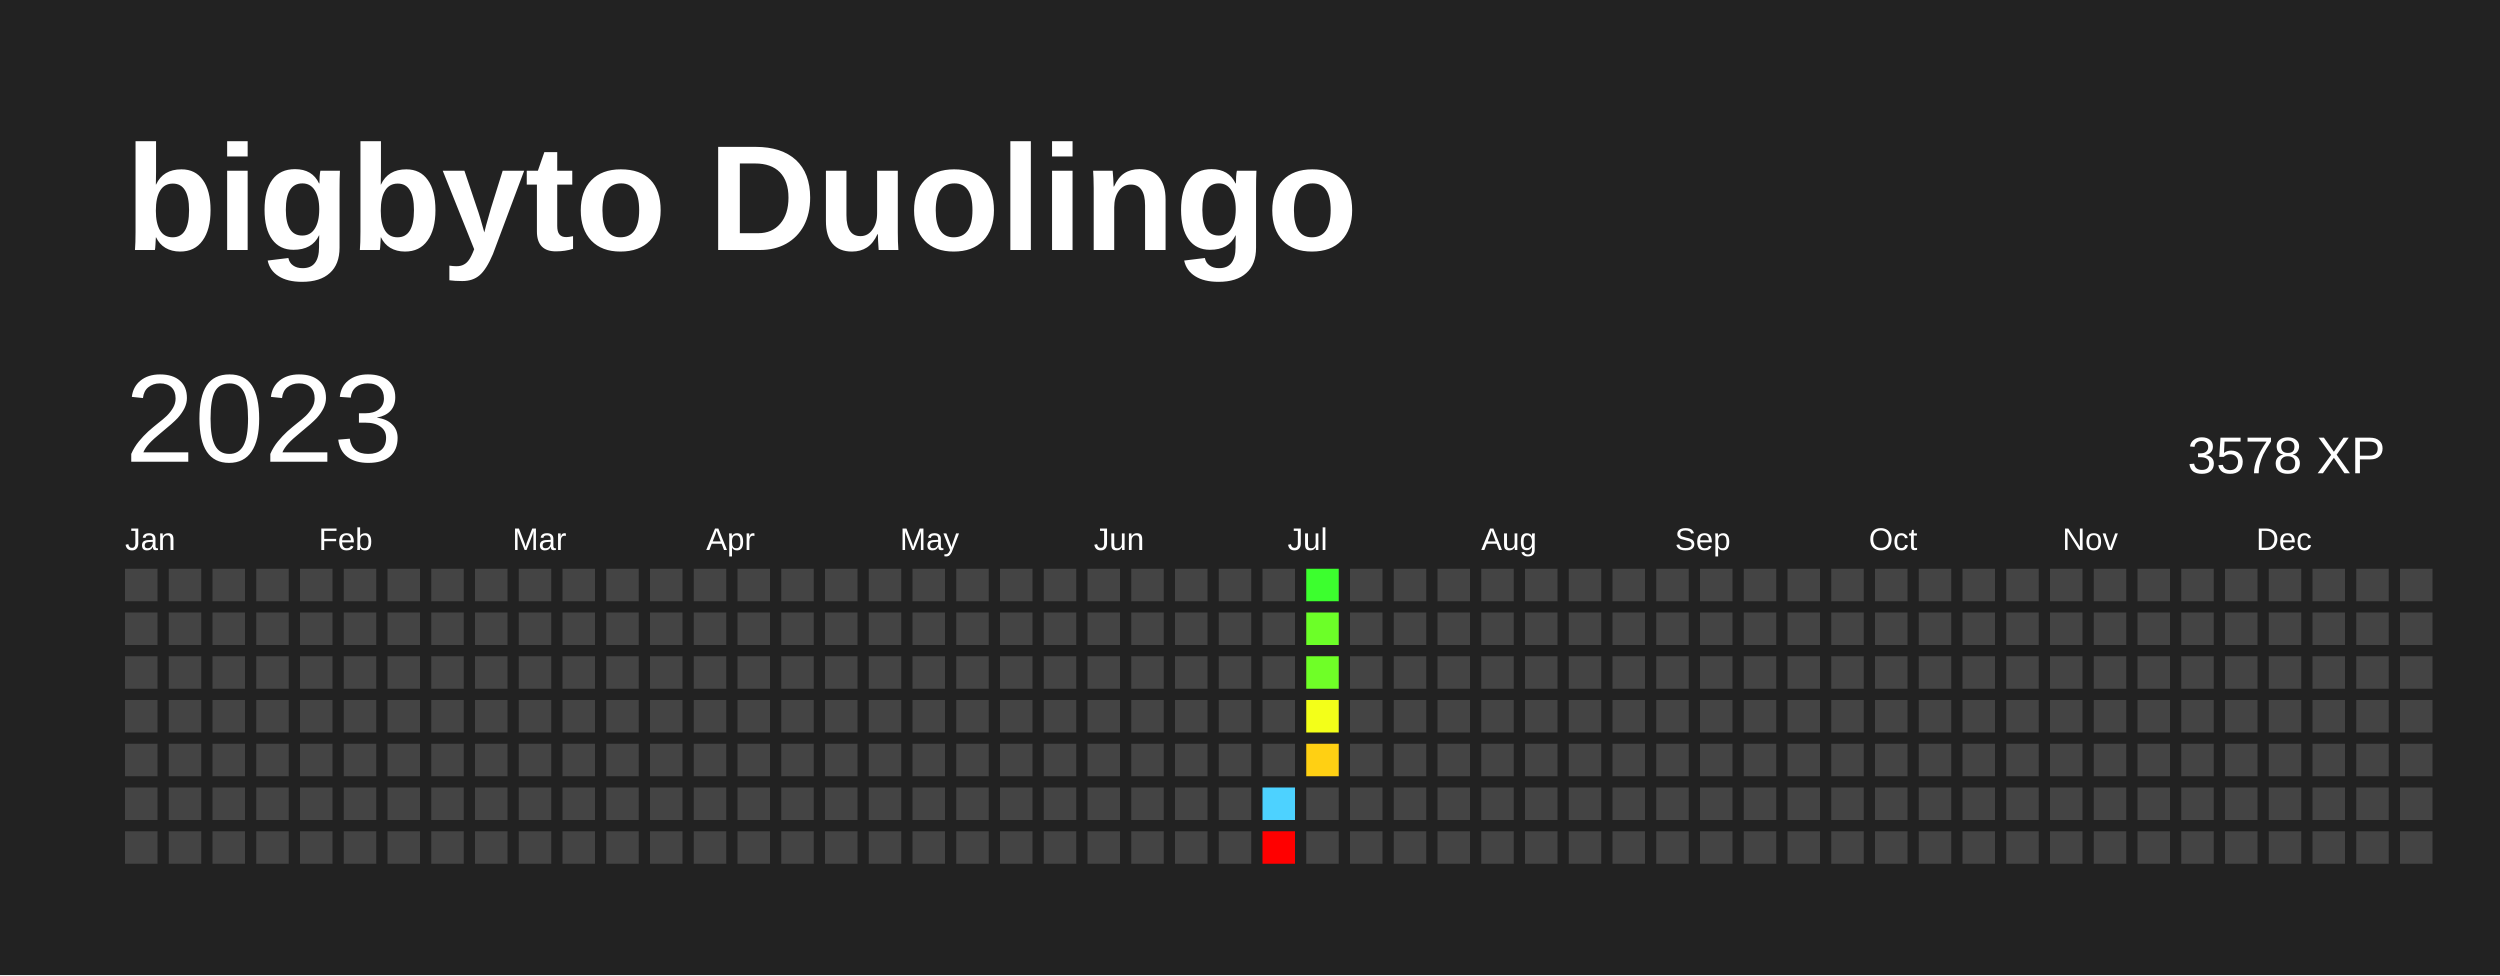
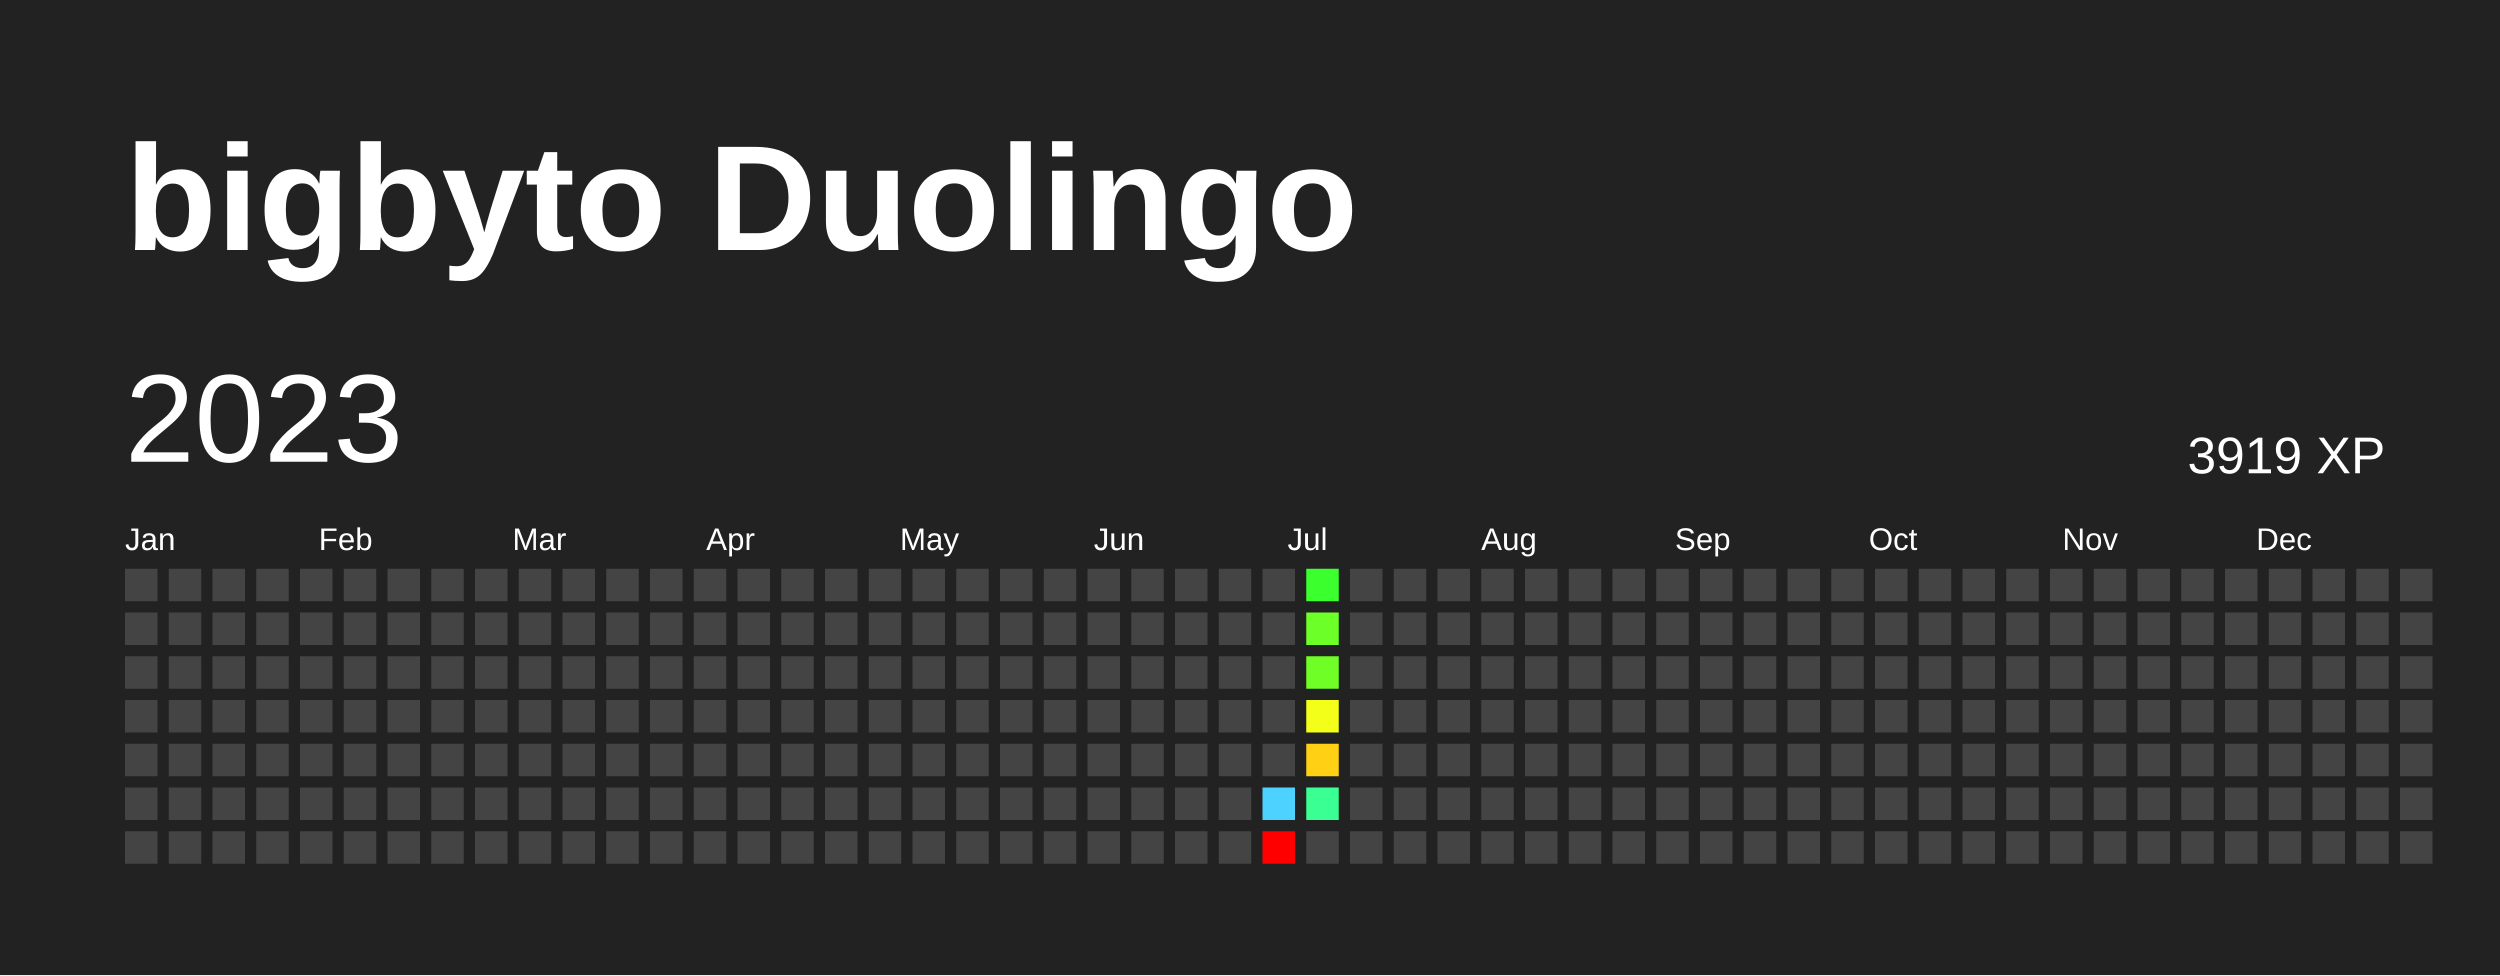
<svg xmlns="http://www.w3.org/2000/svg" baseProfile="full" height="78mm" version="1.1" viewBox="0,0,200,78" width="200mm">
  <defs />
  <rect fill="#222222" height="78" width="200" x="0" y="0" />
  <text fill="#FFFFFF" style="font-size:12px; font-family:Arial; font-weight:bold;" x="10" y="20">bigbyto Duolingo</text>
  <text dominant-baseline="hanging" fill="#FFFFFF" style="font-size:10.0px; font-family:Arial;" x="10" y="30">2023</text>
-   <text dominant-baseline="hanging" fill="#FFFFFF" style="font-size:4.125px; font-family:Arial;" x="175" y="35">3578 XP</text>
+   <text dominant-baseline="hanging" fill="#FFFFFF" style="font-size:4.125px; font-family:Arial;" x="175" y="35">3919 XP</text>
  <text fill="#FFFFFF" style="font-size:2.5px; font-family:Arial" x="10.0" y="44">Jan</text>
  <text fill="#FFFFFF" style="font-size:2.5px; font-family:Arial" x="25.5" y="44">Feb</text>
  <text fill="#FFFFFF" style="font-size:2.5px; font-family:Arial" x="41.0" y="44">Mar</text>
  <text fill="#FFFFFF" style="font-size:2.5px; font-family:Arial" x="56.5" y="44">Apr</text>
  <text fill="#FFFFFF" style="font-size:2.5px; font-family:Arial" x="72.0" y="44">May</text>
  <text fill="#FFFFFF" style="font-size:2.5px; font-family:Arial" x="87.5" y="44">Jun</text>
  <text fill="#FFFFFF" style="font-size:2.5px; font-family:Arial" x="103.0" y="44">Jul</text>
  <text fill="#FFFFFF" style="font-size:2.5px; font-family:Arial" x="118.5" y="44">Aug</text>
  <text fill="#FFFFFF" style="font-size:2.5px; font-family:Arial" x="134.0" y="44">Sep</text>
  <text fill="#FFFFFF" style="font-size:2.5px; font-family:Arial" x="149.5" y="44">Oct</text>
  <text fill="#FFFFFF" style="font-size:2.5px; font-family:Arial" x="165.0" y="44">Nov</text>
  <text fill="#FFFFFF" style="font-size:2.5px; font-family:Arial" x="180.5" y="44">Dec</text>
  <rect fill="#444444" height="2.6" width="2.6" x="10.0" y="45.5" />
  <rect fill="#444444" height="2.6" width="2.6" x="10.0" y="49.0" />
  <rect fill="#444444" height="2.6" width="2.6" x="10.0" y="52.5" />
  <rect fill="#444444" height="2.6" width="2.6" x="10.0" y="56.0" />
  <rect fill="#444444" height="2.6" width="2.6" x="10.0" y="59.5" />
  <rect fill="#444444" height="2.6" width="2.6" x="10.0" y="63.0" />
  <rect fill="#444444" height="2.6" width="2.6" x="10.0" y="66.5" />
  <rect fill="#444444" height="2.6" width="2.6" x="13.5" y="45.5" />
  <rect fill="#444444" height="2.6" width="2.6" x="13.5" y="49.0" />
  <rect fill="#444444" height="2.6" width="2.6" x="13.5" y="52.5" />
  <rect fill="#444444" height="2.6" width="2.6" x="13.5" y="56.0" />
  <rect fill="#444444" height="2.6" width="2.6" x="13.5" y="59.5" />
  <rect fill="#444444" height="2.6" width="2.6" x="13.5" y="63.0" />
  <rect fill="#444444" height="2.6" width="2.6" x="13.5" y="66.5" />
  <rect fill="#444444" height="2.6" width="2.6" x="17.0" y="45.5" />
  <rect fill="#444444" height="2.6" width="2.6" x="17.0" y="49.0" />
  <rect fill="#444444" height="2.6" width="2.6" x="17.0" y="52.5" />
  <rect fill="#444444" height="2.6" width="2.6" x="17.0" y="56.0" />
  <rect fill="#444444" height="2.6" width="2.6" x="17.0" y="59.5" />
  <rect fill="#444444" height="2.6" width="2.6" x="17.0" y="63.0" />
  <rect fill="#444444" height="2.6" width="2.6" x="17.0" y="66.5" />
  <rect fill="#444444" height="2.6" width="2.6" x="20.5" y="45.5" />
  <rect fill="#444444" height="2.6" width="2.6" x="20.5" y="49.0" />
  <rect fill="#444444" height="2.6" width="2.6" x="20.5" y="52.5" />
  <rect fill="#444444" height="2.6" width="2.6" x="20.5" y="56.0" />
  <rect fill="#444444" height="2.6" width="2.6" x="20.5" y="59.5" />
  <rect fill="#444444" height="2.6" width="2.6" x="20.5" y="63.0" />
  <rect fill="#444444" height="2.6" width="2.6" x="20.5" y="66.5" />
  <rect fill="#444444" height="2.6" width="2.6" x="24.0" y="45.5" />
  <rect fill="#444444" height="2.6" width="2.6" x="24.0" y="49.0" />
  <rect fill="#444444" height="2.6" width="2.6" x="24.0" y="52.5" />
  <rect fill="#444444" height="2.6" width="2.6" x="24.0" y="56.0" />
  <rect fill="#444444" height="2.6" width="2.6" x="24.0" y="59.5" />
  <rect fill="#444444" height="2.6" width="2.6" x="24.0" y="63.0" />
  <rect fill="#444444" height="2.6" width="2.6" x="24.0" y="66.5" />
  <rect fill="#444444" height="2.6" width="2.6" x="27.5" y="45.5" />
  <rect fill="#444444" height="2.6" width="2.6" x="27.5" y="49.0" />
  <rect fill="#444444" height="2.6" width="2.6" x="27.5" y="52.5" />
  <rect fill="#444444" height="2.6" width="2.6" x="27.5" y="56.0" />
  <rect fill="#444444" height="2.6" width="2.6" x="27.5" y="59.5" />
  <rect fill="#444444" height="2.6" width="2.6" x="27.5" y="63.0" />
  <rect fill="#444444" height="2.6" width="2.6" x="27.5" y="66.5" />
  <rect fill="#444444" height="2.6" width="2.6" x="31.0" y="45.5" />
  <rect fill="#444444" height="2.6" width="2.6" x="31.0" y="49.0" />
  <rect fill="#444444" height="2.6" width="2.6" x="31.0" y="52.5" />
  <rect fill="#444444" height="2.6" width="2.6" x="31.0" y="56.0" />
  <rect fill="#444444" height="2.6" width="2.6" x="31.0" y="59.5" />
  <rect fill="#444444" height="2.6" width="2.6" x="31.0" y="63.0" />
  <rect fill="#444444" height="2.6" width="2.6" x="31.0" y="66.5" />
  <rect fill="#444444" height="2.6" width="2.6" x="34.5" y="45.5" />
  <rect fill="#444444" height="2.6" width="2.6" x="34.5" y="49.0" />
  <rect fill="#444444" height="2.6" width="2.6" x="34.5" y="52.5" />
  <rect fill="#444444" height="2.6" width="2.6" x="34.5" y="56.0" />
  <rect fill="#444444" height="2.6" width="2.6" x="34.5" y="59.5" />
  <rect fill="#444444" height="2.6" width="2.6" x="34.5" y="63.0" />
  <rect fill="#444444" height="2.6" width="2.6" x="34.5" y="66.5" />
  <rect fill="#444444" height="2.6" width="2.6" x="38.0" y="45.5" />
  <rect fill="#444444" height="2.6" width="2.6" x="38.0" y="49.0" />
  <rect fill="#444444" height="2.6" width="2.6" x="38.0" y="52.5" />
  <rect fill="#444444" height="2.6" width="2.6" x="38.0" y="56.0" />
  <rect fill="#444444" height="2.6" width="2.6" x="38.0" y="59.5" />
  <rect fill="#444444" height="2.6" width="2.6" x="38.0" y="63.0" />
  <rect fill="#444444" height="2.6" width="2.6" x="38.0" y="66.5" />
  <rect fill="#444444" height="2.6" width="2.6" x="41.5" y="45.5" />
  <rect fill="#444444" height="2.6" width="2.6" x="41.5" y="49.0" />
  <rect fill="#444444" height="2.6" width="2.6" x="41.5" y="52.5" />
  <rect fill="#444444" height="2.6" width="2.6" x="41.5" y="56.0" />
  <rect fill="#444444" height="2.6" width="2.6" x="41.5" y="59.5" />
  <rect fill="#444444" height="2.6" width="2.6" x="41.5" y="63.0" />
  <rect fill="#444444" height="2.6" width="2.6" x="41.5" y="66.5" />
  <rect fill="#444444" height="2.6" width="2.6" x="45.0" y="45.5" />
  <rect fill="#444444" height="2.6" width="2.6" x="45.0" y="49.0" />
  <rect fill="#444444" height="2.6" width="2.6" x="45.0" y="52.5" />
  <rect fill="#444444" height="2.6" width="2.6" x="45.0" y="56.0" />
  <rect fill="#444444" height="2.6" width="2.6" x="45.0" y="59.5" />
  <rect fill="#444444" height="2.6" width="2.6" x="45.0" y="63.0" />
  <rect fill="#444444" height="2.6" width="2.6" x="45.0" y="66.5" />
  <rect fill="#444444" height="2.6" width="2.6" x="48.5" y="45.5" />
  <rect fill="#444444" height="2.6" width="2.6" x="48.5" y="49.0" />
  <rect fill="#444444" height="2.6" width="2.6" x="48.5" y="52.5" />
  <rect fill="#444444" height="2.6" width="2.6" x="48.5" y="56.0" />
  <rect fill="#444444" height="2.6" width="2.6" x="48.5" y="59.5" />
  <rect fill="#444444" height="2.6" width="2.6" x="48.5" y="63.0" />
  <rect fill="#444444" height="2.6" width="2.6" x="48.5" y="66.5" />
  <rect fill="#444444" height="2.6" width="2.6" x="52.0" y="45.5" />
  <rect fill="#444444" height="2.6" width="2.6" x="52.0" y="49.0" />
  <rect fill="#444444" height="2.6" width="2.6" x="52.0" y="52.5" />
  <rect fill="#444444" height="2.6" width="2.6" x="52.0" y="56.0" />
  <rect fill="#444444" height="2.6" width="2.6" x="52.0" y="59.5" />
  <rect fill="#444444" height="2.6" width="2.6" x="52.0" y="63.0" />
  <rect fill="#444444" height="2.6" width="2.6" x="52.0" y="66.5" />
  <rect fill="#444444" height="2.6" width="2.6" x="55.5" y="45.5" />
  <rect fill="#444444" height="2.6" width="2.6" x="55.5" y="49.0" />
  <rect fill="#444444" height="2.6" width="2.6" x="55.5" y="52.5" />
  <rect fill="#444444" height="2.6" width="2.6" x="55.5" y="56.0" />
  <rect fill="#444444" height="2.6" width="2.6" x="55.5" y="59.5" />
  <rect fill="#444444" height="2.6" width="2.6" x="55.5" y="63.0" />
  <rect fill="#444444" height="2.6" width="2.6" x="55.5" y="66.5" />
  <rect fill="#444444" height="2.6" width="2.6" x="59.0" y="45.5" />
  <rect fill="#444444" height="2.6" width="2.6" x="59.0" y="49.0" />
  <rect fill="#444444" height="2.6" width="2.6" x="59.0" y="52.5" />
  <rect fill="#444444" height="2.6" width="2.6" x="59.0" y="56.0" />
  <rect fill="#444444" height="2.6" width="2.6" x="59.0" y="59.5" />
  <rect fill="#444444" height="2.6" width="2.6" x="59.0" y="63.0" />
  <rect fill="#444444" height="2.6" width="2.6" x="59.0" y="66.5" />
  <rect fill="#444444" height="2.6" width="2.6" x="62.5" y="45.5" />
  <rect fill="#444444" height="2.6" width="2.6" x="62.5" y="49.0" />
  <rect fill="#444444" height="2.6" width="2.6" x="62.5" y="52.5" />
  <rect fill="#444444" height="2.6" width="2.6" x="62.5" y="56.0" />
  <rect fill="#444444" height="2.6" width="2.6" x="62.5" y="59.5" />
  <rect fill="#444444" height="2.6" width="2.6" x="62.5" y="63.0" />
  <rect fill="#444444" height="2.6" width="2.6" x="62.5" y="66.5" />
  <rect fill="#444444" height="2.6" width="2.6" x="66.0" y="45.5" />
  <rect fill="#444444" height="2.6" width="2.6" x="66.0" y="49.0" />
  <rect fill="#444444" height="2.6" width="2.6" x="66.0" y="52.5" />
  <rect fill="#444444" height="2.6" width="2.6" x="66.0" y="56.0" />
  <rect fill="#444444" height="2.6" width="2.6" x="66.0" y="59.5" />
  <rect fill="#444444" height="2.6" width="2.6" x="66.0" y="63.0" />
  <rect fill="#444444" height="2.6" width="2.6" x="66.0" y="66.5" />
  <rect fill="#444444" height="2.6" width="2.6" x="69.5" y="45.5" />
  <rect fill="#444444" height="2.6" width="2.6" x="69.5" y="49.0" />
  <rect fill="#444444" height="2.6" width="2.6" x="69.5" y="52.5" />
  <rect fill="#444444" height="2.6" width="2.6" x="69.5" y="56.0" />
  <rect fill="#444444" height="2.6" width="2.6" x="69.5" y="59.5" />
  <rect fill="#444444" height="2.6" width="2.6" x="69.5" y="63.0" />
  <rect fill="#444444" height="2.6" width="2.6" x="69.5" y="66.5" />
  <rect fill="#444444" height="2.6" width="2.6" x="73.0" y="45.5" />
  <rect fill="#444444" height="2.6" width="2.6" x="73.0" y="49.0" />
  <rect fill="#444444" height="2.6" width="2.6" x="73.0" y="52.5" />
  <rect fill="#444444" height="2.6" width="2.6" x="73.0" y="56.0" />
  <rect fill="#444444" height="2.6" width="2.6" x="73.0" y="59.5" />
  <rect fill="#444444" height="2.6" width="2.6" x="73.0" y="63.0" />
  <rect fill="#444444" height="2.6" width="2.6" x="73.0" y="66.5" />
  <rect fill="#444444" height="2.6" width="2.6" x="76.5" y="45.5" />
  <rect fill="#444444" height="2.6" width="2.6" x="76.5" y="49.0" />
  <rect fill="#444444" height="2.6" width="2.6" x="76.5" y="52.5" />
  <rect fill="#444444" height="2.6" width="2.6" x="76.5" y="56.0" />
  <rect fill="#444444" height="2.6" width="2.6" x="76.5" y="59.5" />
  <rect fill="#444444" height="2.6" width="2.6" x="76.5" y="63.0" />
  <rect fill="#444444" height="2.6" width="2.6" x="76.5" y="66.5" />
  <rect fill="#444444" height="2.6" width="2.6" x="80.0" y="45.5" />
  <rect fill="#444444" height="2.6" width="2.6" x="80.0" y="49.0" />
  <rect fill="#444444" height="2.6" width="2.6" x="80.0" y="52.5" />
  <rect fill="#444444" height="2.6" width="2.6" x="80.0" y="56.0" />
  <rect fill="#444444" height="2.6" width="2.6" x="80.0" y="59.5" />
  <rect fill="#444444" height="2.6" width="2.6" x="80.0" y="63.0" />
  <rect fill="#444444" height="2.6" width="2.6" x="80.0" y="66.5" />
  <rect fill="#444444" height="2.6" width="2.6" x="83.5" y="45.5" />
  <rect fill="#444444" height="2.6" width="2.6" x="83.5" y="49.0" />
  <rect fill="#444444" height="2.6" width="2.6" x="83.5" y="52.5" />
  <rect fill="#444444" height="2.6" width="2.6" x="83.5" y="56.0" />
  <rect fill="#444444" height="2.6" width="2.6" x="83.5" y="59.5" />
  <rect fill="#444444" height="2.6" width="2.6" x="83.5" y="63.0" />
  <rect fill="#444444" height="2.6" width="2.6" x="83.5" y="66.5" />
  <rect fill="#444444" height="2.6" width="2.6" x="87.0" y="45.5" />
  <rect fill="#444444" height="2.6" width="2.6" x="87.0" y="49.0" />
  <rect fill="#444444" height="2.6" width="2.6" x="87.0" y="52.5" />
  <rect fill="#444444" height="2.6" width="2.6" x="87.0" y="56.0" />
  <rect fill="#444444" height="2.6" width="2.6" x="87.0" y="59.5" />
  <rect fill="#444444" height="2.6" width="2.6" x="87.0" y="63.0" />
  <rect fill="#444444" height="2.6" width="2.6" x="87.0" y="66.5" />
  <rect fill="#444444" height="2.6" width="2.6" x="90.5" y="45.5" />
  <rect fill="#444444" height="2.6" width="2.6" x="90.5" y="49.0" />
  <rect fill="#444444" height="2.6" width="2.6" x="90.5" y="52.5" />
  <rect fill="#444444" height="2.6" width="2.6" x="90.5" y="56.0" />
  <rect fill="#444444" height="2.6" width="2.6" x="90.5" y="59.5" />
  <rect fill="#444444" height="2.6" width="2.6" x="90.5" y="63.0" />
  <rect fill="#444444" height="2.6" width="2.6" x="90.5" y="66.5" />
  <rect fill="#444444" height="2.6" width="2.6" x="94.0" y="45.5" />
  <rect fill="#444444" height="2.6" width="2.6" x="94.0" y="49.0" />
  <rect fill="#444444" height="2.6" width="2.6" x="94.0" y="52.5" />
  <rect fill="#444444" height="2.6" width="2.6" x="94.0" y="56.0" />
  <rect fill="#444444" height="2.6" width="2.6" x="94.0" y="59.5" />
  <rect fill="#444444" height="2.6" width="2.6" x="94.0" y="63.0" />
  <rect fill="#444444" height="2.6" width="2.6" x="94.0" y="66.5" />
  <rect fill="#444444" height="2.6" width="2.6" x="97.5" y="45.5" />
  <rect fill="#444444" height="2.6" width="2.6" x="97.5" y="49.0" />
  <rect fill="#444444" height="2.6" width="2.6" x="97.5" y="52.5" />
  <rect fill="#444444" height="2.6" width="2.6" x="97.5" y="56.0" />
  <rect fill="#444444" height="2.6" width="2.6" x="97.5" y="59.5" />
  <rect fill="#444444" height="2.6" width="2.6" x="97.5" y="63.0" />
  <rect fill="#444444" height="2.6" width="2.6" x="97.5" y="66.5" />
  <rect fill="#444444" height="2.6" width="2.6" x="101.0" y="45.5" />
  <rect fill="#444444" height="2.6" width="2.6" x="101.0" y="49.0" />
  <rect fill="#444444" height="2.6" width="2.6" x="101.0" y="52.5" />
  <rect fill="#444444" height="2.6" width="2.6" x="101.0" y="56.0" />
  <rect fill="#444444" height="2.6" width="2.6" x="101.0" y="59.5" />
  <rect fill="#4dd2ff" height="2.6" width="2.6" x="101.0" y="63.0" />
  <rect fill="red" height="2.6" width="2.6" x="101.0" y="66.5" />
  <rect fill="#3cff2e" height="2.6" width="2.6" x="104.5" y="45.5" />
  <rect fill="#6cff28" height="2.6" width="2.6" x="104.5" y="49.0" />
  <rect fill="#6fff27" height="2.6" width="2.6" x="104.5" y="52.5" />
  <rect fill="#f3ff19" height="2.6" width="2.6" x="104.5" y="56.0" />
  <rect fill="#ffd013" height="2.6" width="2.6" x="104.5" y="59.5" />
-   <rect fill="#444444" height="2.6" width="2.6" x="104.5" y="63.0" />
+   <rect fill="#3aff92" height="2.6" width="2.6" x="104.5" y="63.0" />
  <rect fill="#444444" height="2.6" width="2.6" x="104.5" y="66.5" />
  <rect fill="#444444" height="2.6" width="2.6" x="108.0" y="45.5" />
  <rect fill="#444444" height="2.6" width="2.6" x="108.0" y="49.0" />
  <rect fill="#444444" height="2.6" width="2.6" x="108.0" y="52.5" />
  <rect fill="#444444" height="2.6" width="2.6" x="108.0" y="56.0" />
  <rect fill="#444444" height="2.6" width="2.6" x="108.0" y="59.5" />
  <rect fill="#444444" height="2.6" width="2.6" x="108.0" y="63.0" />
  <rect fill="#444444" height="2.6" width="2.6" x="108.0" y="66.5" />
  <rect fill="#444444" height="2.6" width="2.6" x="111.5" y="45.5" />
  <rect fill="#444444" height="2.6" width="2.6" x="111.5" y="49.0" />
  <rect fill="#444444" height="2.6" width="2.6" x="111.5" y="52.5" />
  <rect fill="#444444" height="2.6" width="2.6" x="111.5" y="56.0" />
  <rect fill="#444444" height="2.6" width="2.6" x="111.5" y="59.5" />
  <rect fill="#444444" height="2.6" width="2.6" x="111.5" y="63.0" />
  <rect fill="#444444" height="2.6" width="2.6" x="111.5" y="66.5" />
  <rect fill="#444444" height="2.6" width="2.6" x="115.0" y="45.5" />
  <rect fill="#444444" height="2.6" width="2.6" x="115.0" y="49.0" />
  <rect fill="#444444" height="2.6" width="2.6" x="115.0" y="52.5" />
  <rect fill="#444444" height="2.6" width="2.6" x="115.0" y="56.0" />
  <rect fill="#444444" height="2.6" width="2.6" x="115.0" y="59.5" />
  <rect fill="#444444" height="2.6" width="2.6" x="115.0" y="63.0" />
  <rect fill="#444444" height="2.6" width="2.6" x="115.0" y="66.5" />
  <rect fill="#444444" height="2.6" width="2.6" x="118.5" y="45.5" />
  <rect fill="#444444" height="2.6" width="2.6" x="118.5" y="49.0" />
  <rect fill="#444444" height="2.6" width="2.6" x="118.5" y="52.5" />
  <rect fill="#444444" height="2.6" width="2.6" x="118.5" y="56.0" />
  <rect fill="#444444" height="2.6" width="2.6" x="118.5" y="59.5" />
  <rect fill="#444444" height="2.6" width="2.6" x="118.5" y="63.0" />
  <rect fill="#444444" height="2.6" width="2.6" x="118.5" y="66.5" />
  <rect fill="#444444" height="2.6" width="2.6" x="122.0" y="45.5" />
  <rect fill="#444444" height="2.6" width="2.6" x="122.0" y="49.0" />
  <rect fill="#444444" height="2.6" width="2.6" x="122.0" y="52.5" />
  <rect fill="#444444" height="2.6" width="2.6" x="122.0" y="56.0" />
  <rect fill="#444444" height="2.6" width="2.6" x="122.0" y="59.5" />
  <rect fill="#444444" height="2.6" width="2.6" x="122.0" y="63.0" />
  <rect fill="#444444" height="2.6" width="2.6" x="122.0" y="66.5" />
  <rect fill="#444444" height="2.6" width="2.6" x="125.5" y="45.5" />
  <rect fill="#444444" height="2.6" width="2.6" x="125.5" y="49.0" />
  <rect fill="#444444" height="2.6" width="2.6" x="125.5" y="52.5" />
  <rect fill="#444444" height="2.6" width="2.6" x="125.5" y="56.0" />
  <rect fill="#444444" height="2.6" width="2.6" x="125.5" y="59.5" />
  <rect fill="#444444" height="2.6" width="2.6" x="125.5" y="63.0" />
  <rect fill="#444444" height="2.6" width="2.6" x="125.5" y="66.5" />
  <rect fill="#444444" height="2.6" width="2.6" x="129.0" y="45.5" />
  <rect fill="#444444" height="2.6" width="2.6" x="129.0" y="49.0" />
  <rect fill="#444444" height="2.6" width="2.6" x="129.0" y="52.5" />
  <rect fill="#444444" height="2.6" width="2.6" x="129.0" y="56.0" />
  <rect fill="#444444" height="2.6" width="2.6" x="129.0" y="59.5" />
  <rect fill="#444444" height="2.6" width="2.6" x="129.0" y="63.0" />
  <rect fill="#444444" height="2.6" width="2.6" x="129.0" y="66.5" />
  <rect fill="#444444" height="2.6" width="2.6" x="132.5" y="45.5" />
  <rect fill="#444444" height="2.6" width="2.6" x="132.5" y="49.0" />
  <rect fill="#444444" height="2.6" width="2.6" x="132.5" y="52.5" />
  <rect fill="#444444" height="2.6" width="2.6" x="132.5" y="56.0" />
  <rect fill="#444444" height="2.6" width="2.6" x="132.5" y="59.5" />
  <rect fill="#444444" height="2.6" width="2.6" x="132.5" y="63.0" />
  <rect fill="#444444" height="2.6" width="2.6" x="132.5" y="66.5" />
  <rect fill="#444444" height="2.6" width="2.6" x="136.0" y="45.5" />
  <rect fill="#444444" height="2.6" width="2.6" x="136.0" y="49.0" />
  <rect fill="#444444" height="2.6" width="2.6" x="136.0" y="52.5" />
  <rect fill="#444444" height="2.6" width="2.6" x="136.0" y="56.0" />
  <rect fill="#444444" height="2.6" width="2.6" x="136.0" y="59.5" />
  <rect fill="#444444" height="2.6" width="2.6" x="136.0" y="63.0" />
  <rect fill="#444444" height="2.6" width="2.6" x="136.0" y="66.5" />
  <rect fill="#444444" height="2.6" width="2.6" x="139.5" y="45.5" />
  <rect fill="#444444" height="2.6" width="2.6" x="139.5" y="49.0" />
  <rect fill="#444444" height="2.6" width="2.6" x="139.5" y="52.5" />
  <rect fill="#444444" height="2.6" width="2.6" x="139.5" y="56.0" />
  <rect fill="#444444" height="2.6" width="2.6" x="139.5" y="59.5" />
  <rect fill="#444444" height="2.6" width="2.6" x="139.5" y="63.0" />
  <rect fill="#444444" height="2.6" width="2.6" x="139.5" y="66.5" />
  <rect fill="#444444" height="2.6" width="2.6" x="143.0" y="45.5" />
  <rect fill="#444444" height="2.6" width="2.6" x="143.0" y="49.0" />
  <rect fill="#444444" height="2.6" width="2.6" x="143.0" y="52.5" />
  <rect fill="#444444" height="2.6" width="2.6" x="143.0" y="56.0" />
  <rect fill="#444444" height="2.6" width="2.6" x="143.0" y="59.5" />
  <rect fill="#444444" height="2.6" width="2.6" x="143.0" y="63.0" />
  <rect fill="#444444" height="2.6" width="2.6" x="143.0" y="66.5" />
  <rect fill="#444444" height="2.6" width="2.6" x="146.5" y="45.5" />
  <rect fill="#444444" height="2.6" width="2.6" x="146.5" y="49.0" />
  <rect fill="#444444" height="2.6" width="2.6" x="146.5" y="52.5" />
  <rect fill="#444444" height="2.6" width="2.6" x="146.5" y="56.0" />
  <rect fill="#444444" height="2.6" width="2.6" x="146.5" y="59.5" />
  <rect fill="#444444" height="2.6" width="2.6" x="146.5" y="63.0" />
  <rect fill="#444444" height="2.6" width="2.6" x="146.5" y="66.5" />
  <rect fill="#444444" height="2.6" width="2.6" x="150.0" y="45.5" />
  <rect fill="#444444" height="2.6" width="2.6" x="150.0" y="49.0" />
  <rect fill="#444444" height="2.6" width="2.6" x="150.0" y="52.5" />
  <rect fill="#444444" height="2.6" width="2.6" x="150.0" y="56.0" />
  <rect fill="#444444" height="2.6" width="2.6" x="150.0" y="59.5" />
  <rect fill="#444444" height="2.6" width="2.6" x="150.0" y="63.0" />
  <rect fill="#444444" height="2.6" width="2.6" x="150.0" y="66.5" />
  <rect fill="#444444" height="2.6" width="2.6" x="153.5" y="45.5" />
  <rect fill="#444444" height="2.6" width="2.6" x="153.5" y="49.0" />
  <rect fill="#444444" height="2.6" width="2.6" x="153.5" y="52.5" />
  <rect fill="#444444" height="2.6" width="2.6" x="153.5" y="56.0" />
  <rect fill="#444444" height="2.6" width="2.6" x="153.5" y="59.5" />
  <rect fill="#444444" height="2.6" width="2.6" x="153.5" y="63.0" />
  <rect fill="#444444" height="2.6" width="2.6" x="153.5" y="66.5" />
  <rect fill="#444444" height="2.6" width="2.6" x="157.0" y="45.5" />
  <rect fill="#444444" height="2.6" width="2.6" x="157.0" y="49.0" />
  <rect fill="#444444" height="2.6" width="2.6" x="157.0" y="52.5" />
  <rect fill="#444444" height="2.6" width="2.6" x="157.0" y="56.0" />
  <rect fill="#444444" height="2.6" width="2.6" x="157.0" y="59.5" />
  <rect fill="#444444" height="2.6" width="2.6" x="157.0" y="63.0" />
  <rect fill="#444444" height="2.6" width="2.6" x="157.0" y="66.5" />
  <rect fill="#444444" height="2.6" width="2.6" x="160.5" y="45.5" />
  <rect fill="#444444" height="2.6" width="2.6" x="160.5" y="49.0" />
  <rect fill="#444444" height="2.6" width="2.6" x="160.5" y="52.5" />
  <rect fill="#444444" height="2.6" width="2.6" x="160.5" y="56.0" />
  <rect fill="#444444" height="2.6" width="2.6" x="160.5" y="59.5" />
  <rect fill="#444444" height="2.6" width="2.6" x="160.5" y="63.0" />
  <rect fill="#444444" height="2.6" width="2.6" x="160.5" y="66.5" />
  <rect fill="#444444" height="2.6" width="2.6" x="164.0" y="45.5" />
  <rect fill="#444444" height="2.6" width="2.6" x="164.0" y="49.0" />
  <rect fill="#444444" height="2.6" width="2.6" x="164.0" y="52.5" />
  <rect fill="#444444" height="2.6" width="2.6" x="164.0" y="56.0" />
  <rect fill="#444444" height="2.6" width="2.6" x="164.0" y="59.5" />
  <rect fill="#444444" height="2.6" width="2.6" x="164.0" y="63.0" />
  <rect fill="#444444" height="2.6" width="2.6" x="164.0" y="66.5" />
  <rect fill="#444444" height="2.6" width="2.6" x="167.5" y="45.5" />
  <rect fill="#444444" height="2.6" width="2.6" x="167.5" y="49.0" />
  <rect fill="#444444" height="2.6" width="2.6" x="167.5" y="52.5" />
  <rect fill="#444444" height="2.6" width="2.6" x="167.5" y="56.0" />
  <rect fill="#444444" height="2.6" width="2.6" x="167.5" y="59.5" />
  <rect fill="#444444" height="2.6" width="2.6" x="167.5" y="63.0" />
  <rect fill="#444444" height="2.6" width="2.6" x="167.5" y="66.5" />
  <rect fill="#444444" height="2.6" width="2.6" x="171.0" y="45.5" />
  <rect fill="#444444" height="2.6" width="2.6" x="171.0" y="49.0" />
  <rect fill="#444444" height="2.6" width="2.6" x="171.0" y="52.5" />
  <rect fill="#444444" height="2.6" width="2.6" x="171.0" y="56.0" />
  <rect fill="#444444" height="2.6" width="2.6" x="171.0" y="59.5" />
  <rect fill="#444444" height="2.6" width="2.6" x="171.0" y="63.0" />
  <rect fill="#444444" height="2.6" width="2.6" x="171.0" y="66.5" />
  <rect fill="#444444" height="2.6" width="2.6" x="174.5" y="45.5" />
  <rect fill="#444444" height="2.6" width="2.6" x="174.5" y="49.0" />
  <rect fill="#444444" height="2.6" width="2.6" x="174.5" y="52.5" />
  <rect fill="#444444" height="2.6" width="2.6" x="174.5" y="56.0" />
  <rect fill="#444444" height="2.6" width="2.6" x="174.5" y="59.5" />
  <rect fill="#444444" height="2.6" width="2.6" x="174.5" y="63.0" />
  <rect fill="#444444" height="2.6" width="2.6" x="174.5" y="66.5" />
  <rect fill="#444444" height="2.6" width="2.6" x="178.0" y="45.5" />
  <rect fill="#444444" height="2.6" width="2.6" x="178.0" y="49.0" />
  <rect fill="#444444" height="2.6" width="2.6" x="178.0" y="52.5" />
  <rect fill="#444444" height="2.6" width="2.6" x="178.0" y="56.0" />
  <rect fill="#444444" height="2.6" width="2.6" x="178.0" y="59.5" />
  <rect fill="#444444" height="2.6" width="2.6" x="178.0" y="63.0" />
  <rect fill="#444444" height="2.6" width="2.6" x="178.0" y="66.5" />
  <rect fill="#444444" height="2.6" width="2.6" x="181.5" y="45.5" />
  <rect fill="#444444" height="2.6" width="2.6" x="181.5" y="49.0" />
  <rect fill="#444444" height="2.6" width="2.6" x="181.5" y="52.5" />
  <rect fill="#444444" height="2.6" width="2.6" x="181.5" y="56.0" />
  <rect fill="#444444" height="2.6" width="2.6" x="181.5" y="59.5" />
  <rect fill="#444444" height="2.6" width="2.6" x="181.5" y="63.0" />
  <rect fill="#444444" height="2.6" width="2.6" x="181.5" y="66.5" />
  <rect fill="#444444" height="2.6" width="2.6" x="185.0" y="45.5" />
  <rect fill="#444444" height="2.6" width="2.6" x="185.0" y="49.0" />
  <rect fill="#444444" height="2.6" width="2.6" x="185.0" y="52.5" />
  <rect fill="#444444" height="2.6" width="2.6" x="185.0" y="56.0" />
  <rect fill="#444444" height="2.6" width="2.6" x="185.0" y="59.5" />
  <rect fill="#444444" height="2.6" width="2.6" x="185.0" y="63.0" />
  <rect fill="#444444" height="2.6" width="2.6" x="185.0" y="66.5" />
  <rect fill="#444444" height="2.6" width="2.6" x="188.5" y="45.5" />
  <rect fill="#444444" height="2.6" width="2.6" x="188.5" y="49.0" />
  <rect fill="#444444" height="2.6" width="2.6" x="188.5" y="52.5" />
  <rect fill="#444444" height="2.6" width="2.6" x="188.5" y="56.0" />
  <rect fill="#444444" height="2.6" width="2.6" x="188.5" y="59.5" />
  <rect fill="#444444" height="2.6" width="2.6" x="188.5" y="63.0" />
  <rect fill="#444444" height="2.6" width="2.6" x="188.5" y="66.5" />
  <rect fill="#444444" height="2.6" width="2.6" x="192.0" y="45.5" />
  <rect fill="#444444" height="2.6" width="2.6" x="192.0" y="49.0" />
  <rect fill="#444444" height="2.6" width="2.6" x="192.0" y="52.5" />
  <rect fill="#444444" height="2.6" width="2.6" x="192.0" y="56.0" />
  <rect fill="#444444" height="2.6" width="2.6" x="192.0" y="59.5" />
  <rect fill="#444444" height="2.6" width="2.6" x="192.0" y="63.0" />
  <rect fill="#444444" height="2.6" width="2.6" x="192.0" y="66.5" />
</svg>
